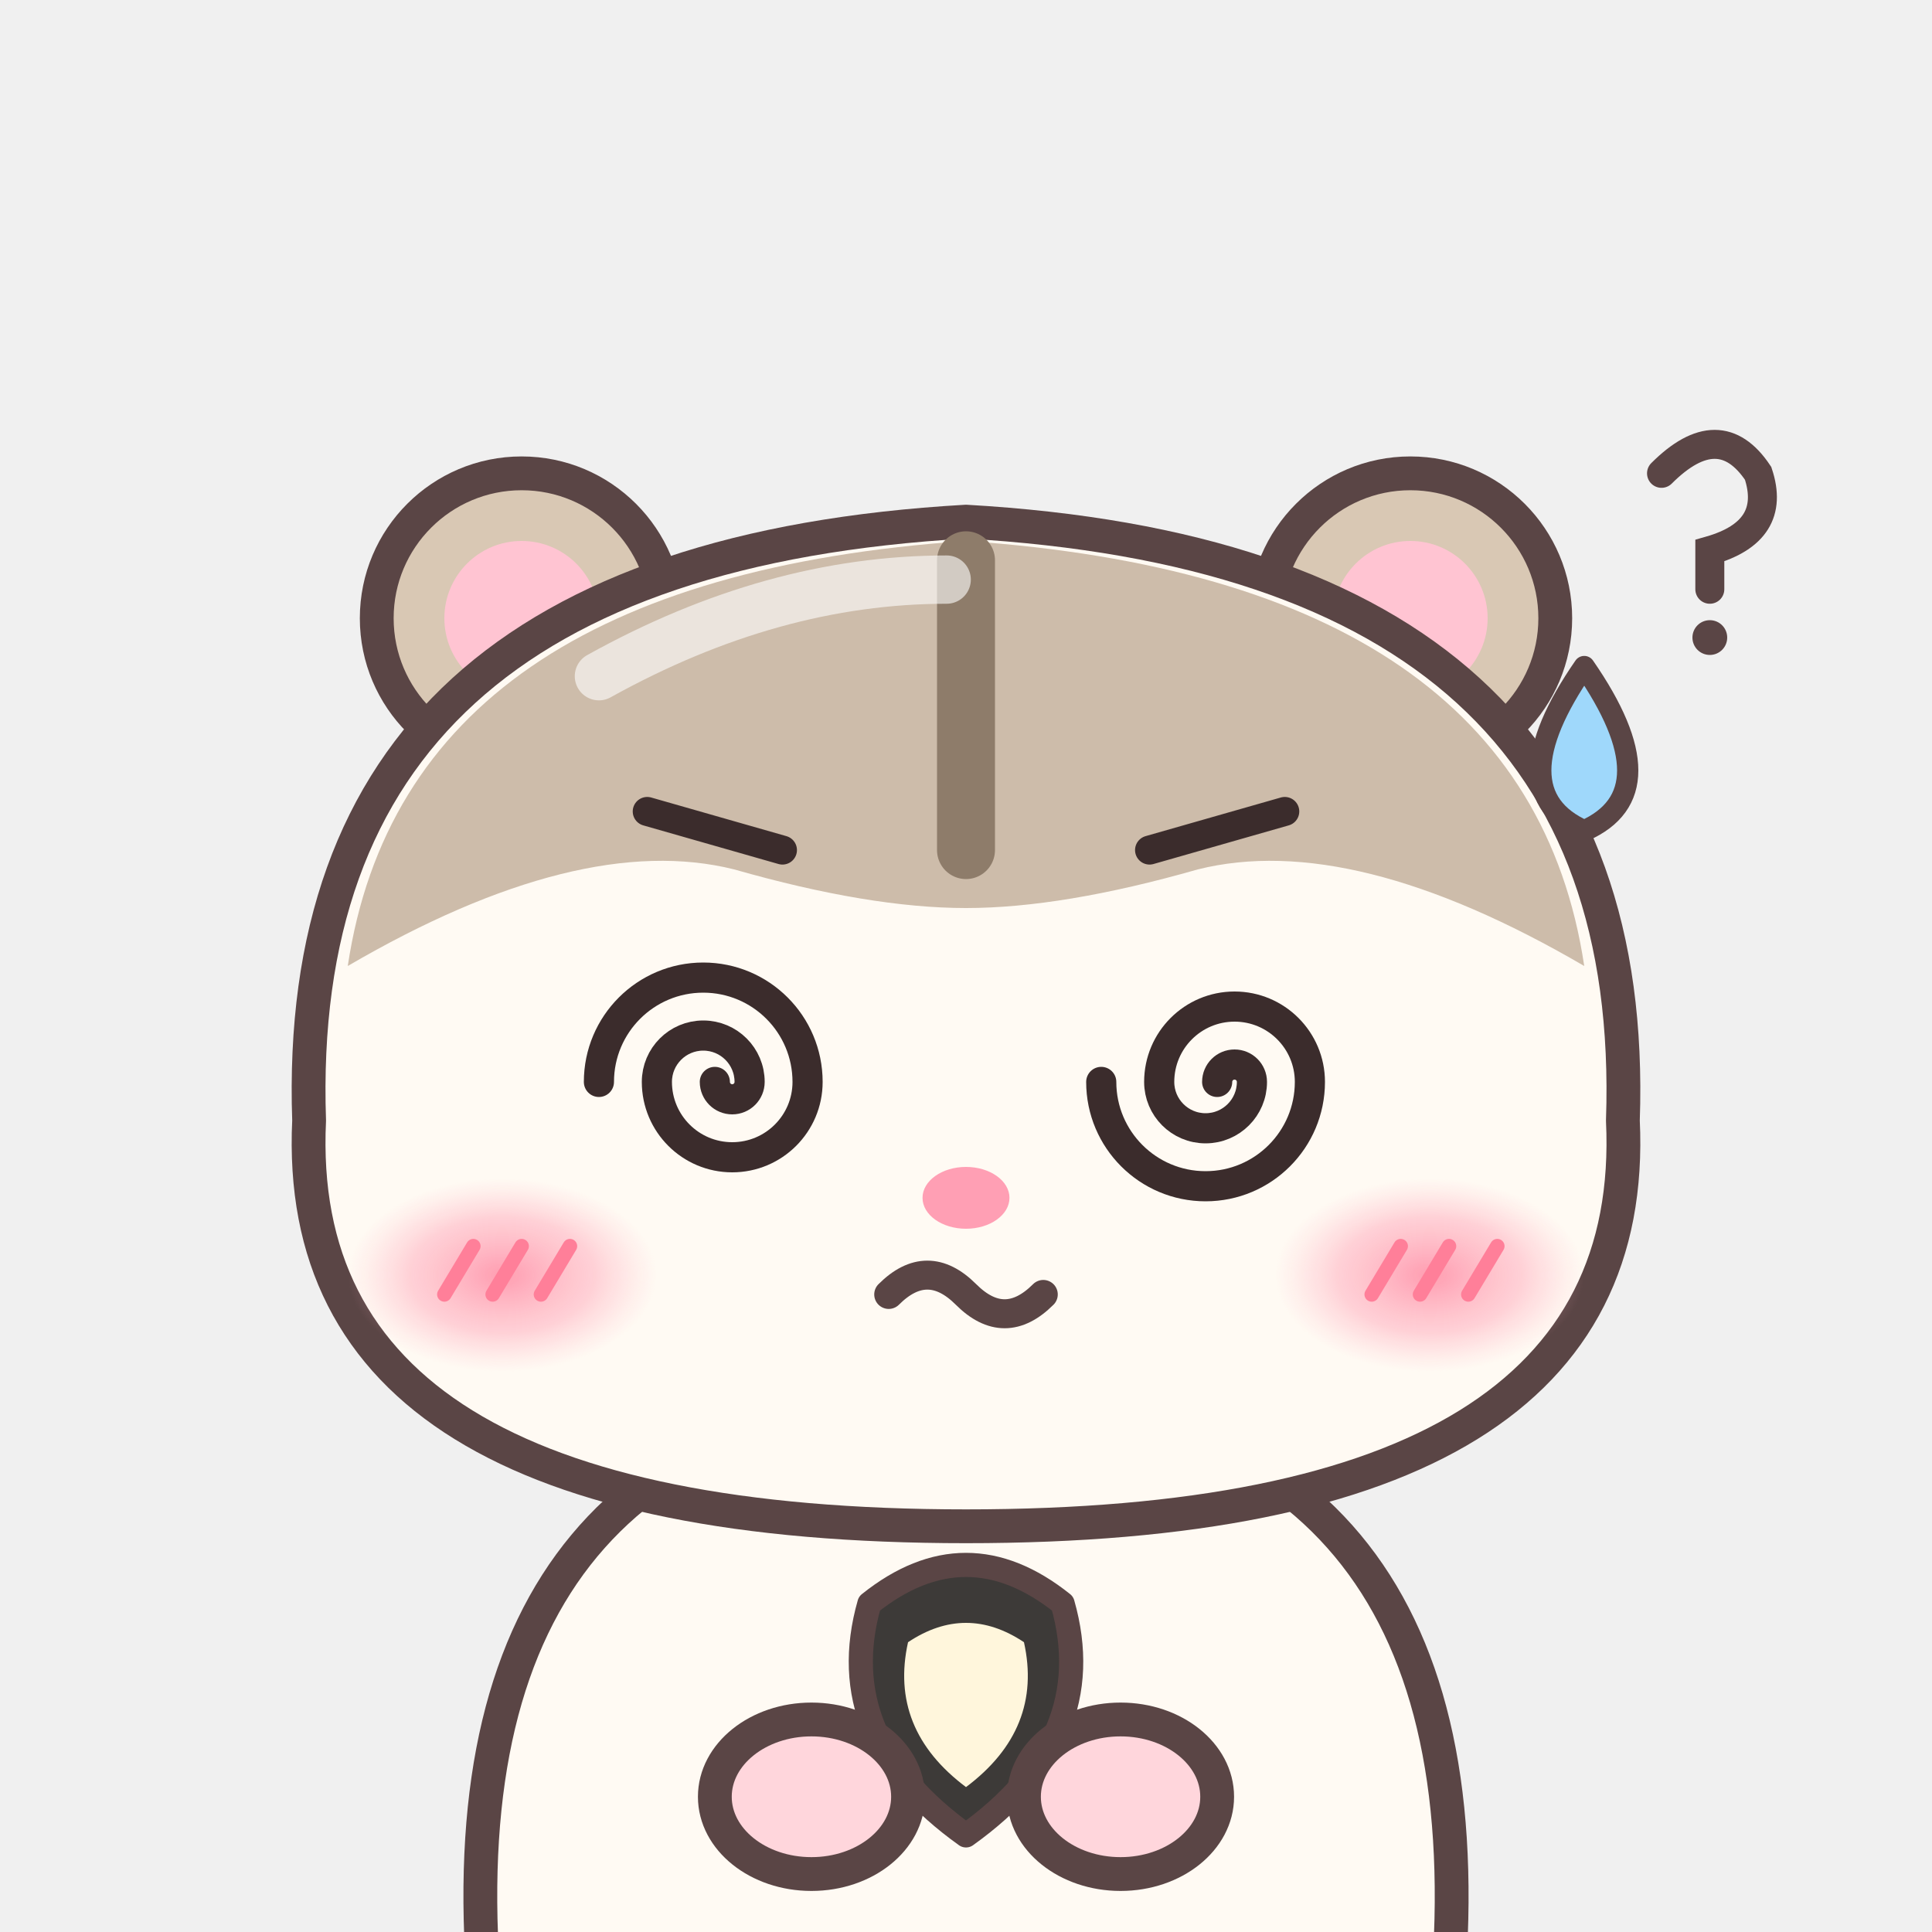
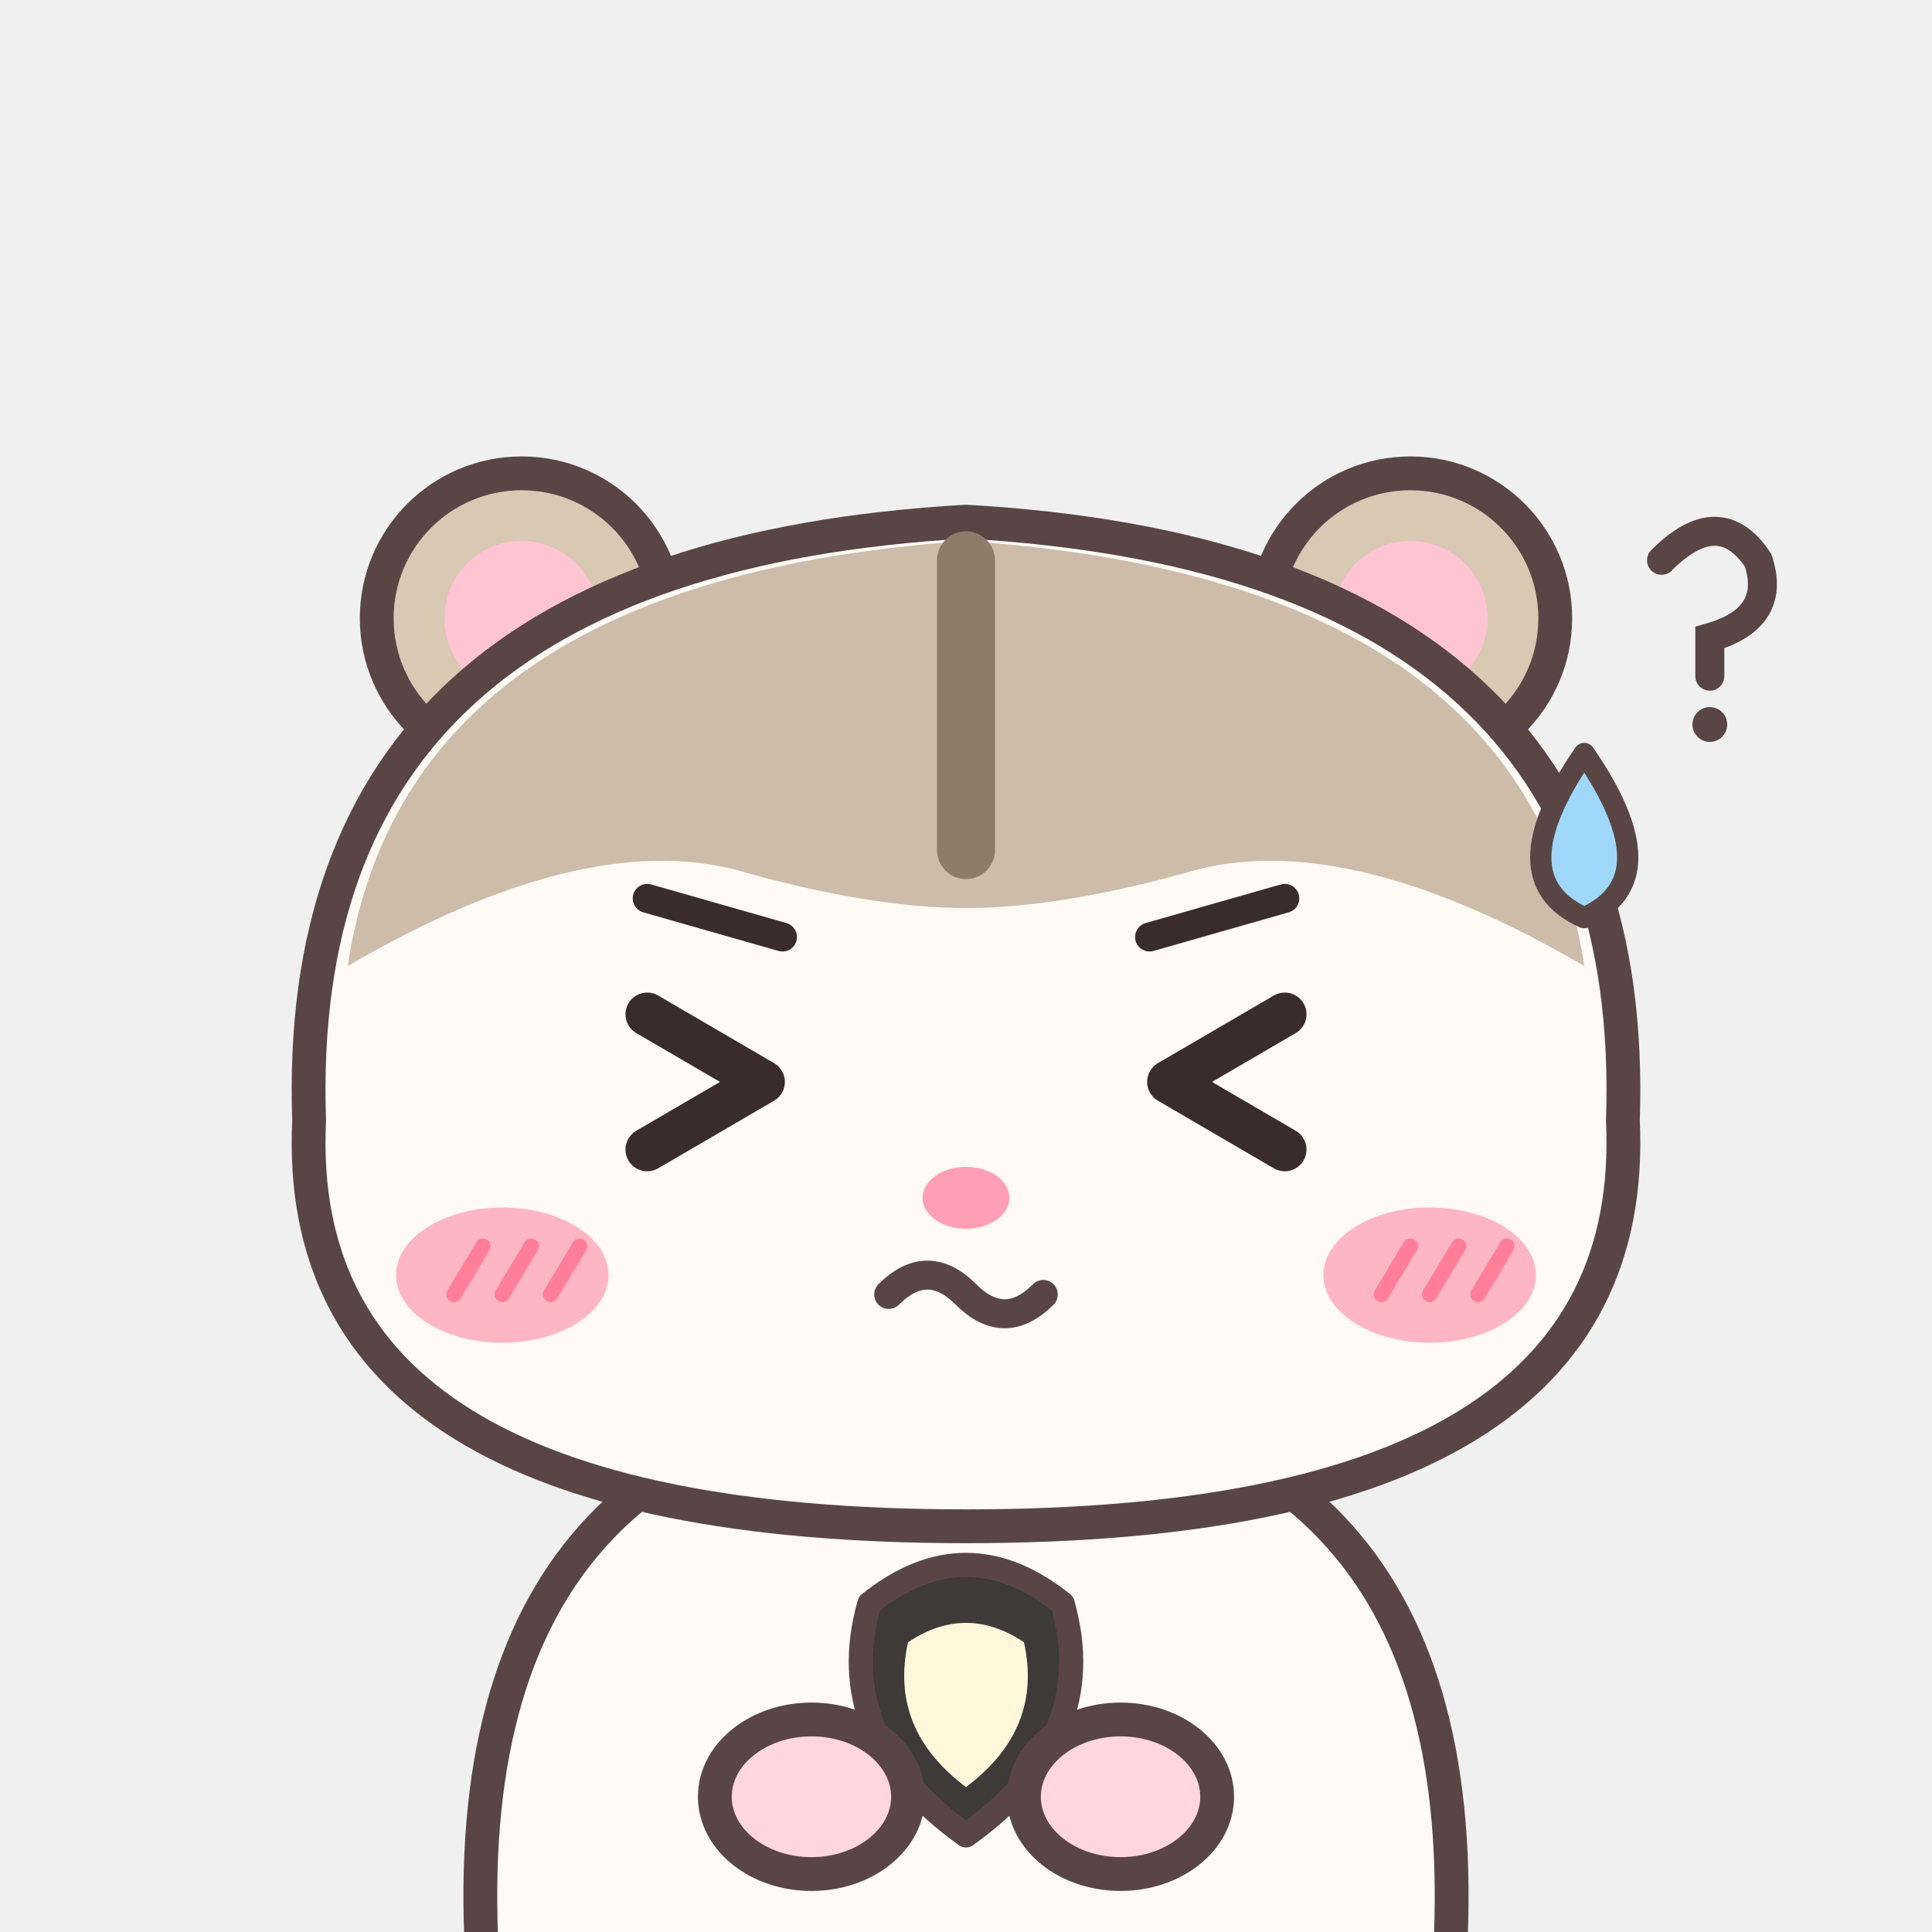
<svg xmlns="http://www.w3.org/2000/svg" viewBox="0 0 200 200" role="img" aria-label="ジャンガリアンハムスター">
-   <defs>
-     <linearGradient id="hamster-iris" x1="0" y1="0" x2="0" y2="1">
-       <stop offset="0" stop-color="#4a1e2a" />
-       <stop offset="0.5" stop-color="#b8506a" />
-       <stop offset="1" stop-color="#ffb0c0" />
-     </linearGradient>
-     <radialGradient id="hamster-blush">
-       <stop offset="0" stop-color="#ff7d9a" stop-opacity="0.75" />
-       <stop offset="0.6" stop-color="#ff9fb4" stop-opacity="0.45" />
-       <stop offset="1" stop-color="#ffb3c4" stop-opacity="0" />
-     </radialGradient>
-   </defs>
  <path d="M50 204 Q46 146 100 144 Q154 146 150 204 Z" fill="#fffaf3" stroke="#5a4545" stroke-width="3.5" stroke-linejoin="round" stroke-linecap="round" />
  <g transform="translate(0 16)">
    <path d="M90 150 q10 -8 20 0 q4 14 -10 24 q-14 -10 -10 -24z" fill="#3d3a38" stroke="#5a4545" stroke-width="2.5" stroke-linejoin="round" stroke-linecap="round" />
    <path d="M94 154 q6 -4 12 0 q2 9 -6 15 q-8 -6 -6 -15z" fill="#fff6dc" />
  </g>
  <ellipse cx="84" cy="186" rx="10" ry="8" fill="#ffd6dc" stroke="#5a4545" stroke-width="3.5" stroke-linejoin="round" stroke-linecap="round" />
  <ellipse cx="116" cy="186" rx="10" ry="8" fill="#ffd6dc" stroke="#5a4545" stroke-width="3.5" stroke-linejoin="round" stroke-linecap="round" />
-   <ellipse cx="100" cy="152" rx="40" ry="7" fill="#3b2c2c" opacity="0.13" />
  <circle cx="54" cy="64" r="15" fill="#d9c8b4" stroke="#5a4545" stroke-width="3.5" stroke-linejoin="round" stroke-linecap="round" />
  <circle cx="146" cy="64" r="15" fill="#d9c8b4" stroke="#5a4545" stroke-width="3.5" stroke-linejoin="round" stroke-linecap="round" />
  <circle cx="54" cy="64" r="8" fill="#ffc4d2" />
  <circle cx="146" cy="64" r="8" fill="#ffc4d2" />
  <path d="M32 116 Q30 58 100 54 Q170 58 168 116 Q170 158 100 158 Q30 158 32 116 Z" fill="#fffaf3" stroke="#5a4545" stroke-width="3.5" stroke-linejoin="round" stroke-linecap="round" />
  <path d="M36 100 Q42 60 100 56 Q158 60 164 100 Q140 86 124 90 Q110 94 100 94 Q90 94 76 90 Q60 86 36 100 Z" fill="#cdbcaa" />
  <path d="M100 58 V88" stroke="#8e7c6a" stroke-width="6" stroke-linecap="round" />
  <ellipse cx="100" cy="124" rx="4.5" ry="3.2" fill="#ff9fb4" />
-   <path d="M62 70 Q80 60 98 60" fill="none" stroke="#fff" stroke-opacity="0.6" stroke-width="5" stroke-linecap="round" />
-   <ellipse cx="52" cy="132" rx="16" ry="10" fill="url(#hamster-blush)" />
-   <path d="M46 134 l3 -5 M51 134 l3 -5 M56 134 l3 -5" stroke="#ff7f99" stroke-width="1.5" stroke-linecap="round" />
-   <ellipse cx="148" cy="132" rx="16" ry="10" fill="url(#hamster-blush)" />
-   <path d="M142 134 l3 -5 M147 134 l3 -5 M152 134 l3 -5" stroke="#ff7f99" stroke-width="1.5" stroke-linecap="round" />
-   <path d="M67 84 L81 88" fill="none" stroke="#3b2c2c" stroke-width="3" stroke-linecap="round" />
-   <path d="M119 88 L133 84" fill="none" stroke="#3b2c2c" stroke-width="3" stroke-linecap="round" />
-   <g transform="translate(74 112) scale(1.2) translate(-74 -112)">
-     <path d="M74 112 a1.5 1.5 0 1 0 3 0 a4 4 0 1 0 -8 0 a6.5 6.5 0 1 0 13 0 a9 9 0 1 0 -18 0" fill="none" stroke="#3b2c2c" stroke-width="2.6" stroke-linecap="round" stroke-linejoin="round" />
-   </g>
-   <g transform="translate(126 112) scale(1.2) translate(-126 -112)">
-     <path d="M126 112 a1.5 1.5 0 1 1 3 0 a4 4 0 1 1 -8 0 a6.5 6.5 0 1 1 13 0 a9 9 0 1 1 -18 0" fill="none" stroke="#3b2c2c" stroke-width="2.6" stroke-linecap="round" stroke-linejoin="round" />
-   </g>
+   <ellipse cx="52" cy="132" rx="11" ry="7" fill="#ffaabb" opacity="0.85" />
+   <path d="M47 134 l3 -5 M52 134 l3 -5 M57 134 l3 -5" stroke="#ff7f99" stroke-width="1.6" stroke-linecap="round" />
+   <ellipse cx="148" cy="132" rx="11" ry="7" fill="#ffaabb" opacity="0.85" />
+   <path d="M143 134 l3 -5 M148 134 l3 -5 M153 134 l3 -5" stroke="#ff7f99" stroke-width="1.6" stroke-linecap="round" />
+   <path d="M67 93 L81 97" fill="none" stroke="#3b2c2c" stroke-width="3" stroke-linecap="round" />
+   <path d="M119 97 L133 93" fill="none" stroke="#3b2c2c" stroke-width="3" stroke-linecap="round" />
+   <path d="M67 105 L79 112 L67 119" fill="none" stroke="#3b2c2c" stroke-width="4.5" stroke-linecap="round" stroke-linejoin="round" />
+   <path d="M133 105 L121 112 L133 119" fill="none" stroke="#3b2c2c" stroke-width="4.5" stroke-linecap="round" stroke-linejoin="round" />
  <path d="M92 134 q4 -4 8 0 q4 4 8 0" fill="none" stroke="#5a4545" stroke-width="3" stroke-linecap="round" stroke-linejoin="round" />
-   <path d="M164 69 q-9 13 0 17 q9 -4 0 -17z" fill="#9fd8fb" stroke="#5a4545" stroke-width="2.2" stroke-linejoin="round" />
-   <path d="M172 49 q6 -6 10 0 q2 6 -5 8 v4" fill="none" stroke="#5a4545" stroke-width="3" stroke-linecap="round" />
-   <circle cx="177" cy="66" r="1.8" fill="#5a4545" />
+   <path d="M164 78 q-9 13 0 17 q9 -4 0 -17z" fill="#9fd8fb" stroke="#5a4545" stroke-width="2.2" stroke-linejoin="round" />
+   <path d="M172 58 q6 -6 10 0 q2 6 -5 8 v4" fill="none" stroke="#5a4545" stroke-width="3" stroke-linecap="round" />
+   <circle cx="177" cy="75" r="1.8" fill="#5a4545" />
</svg>
